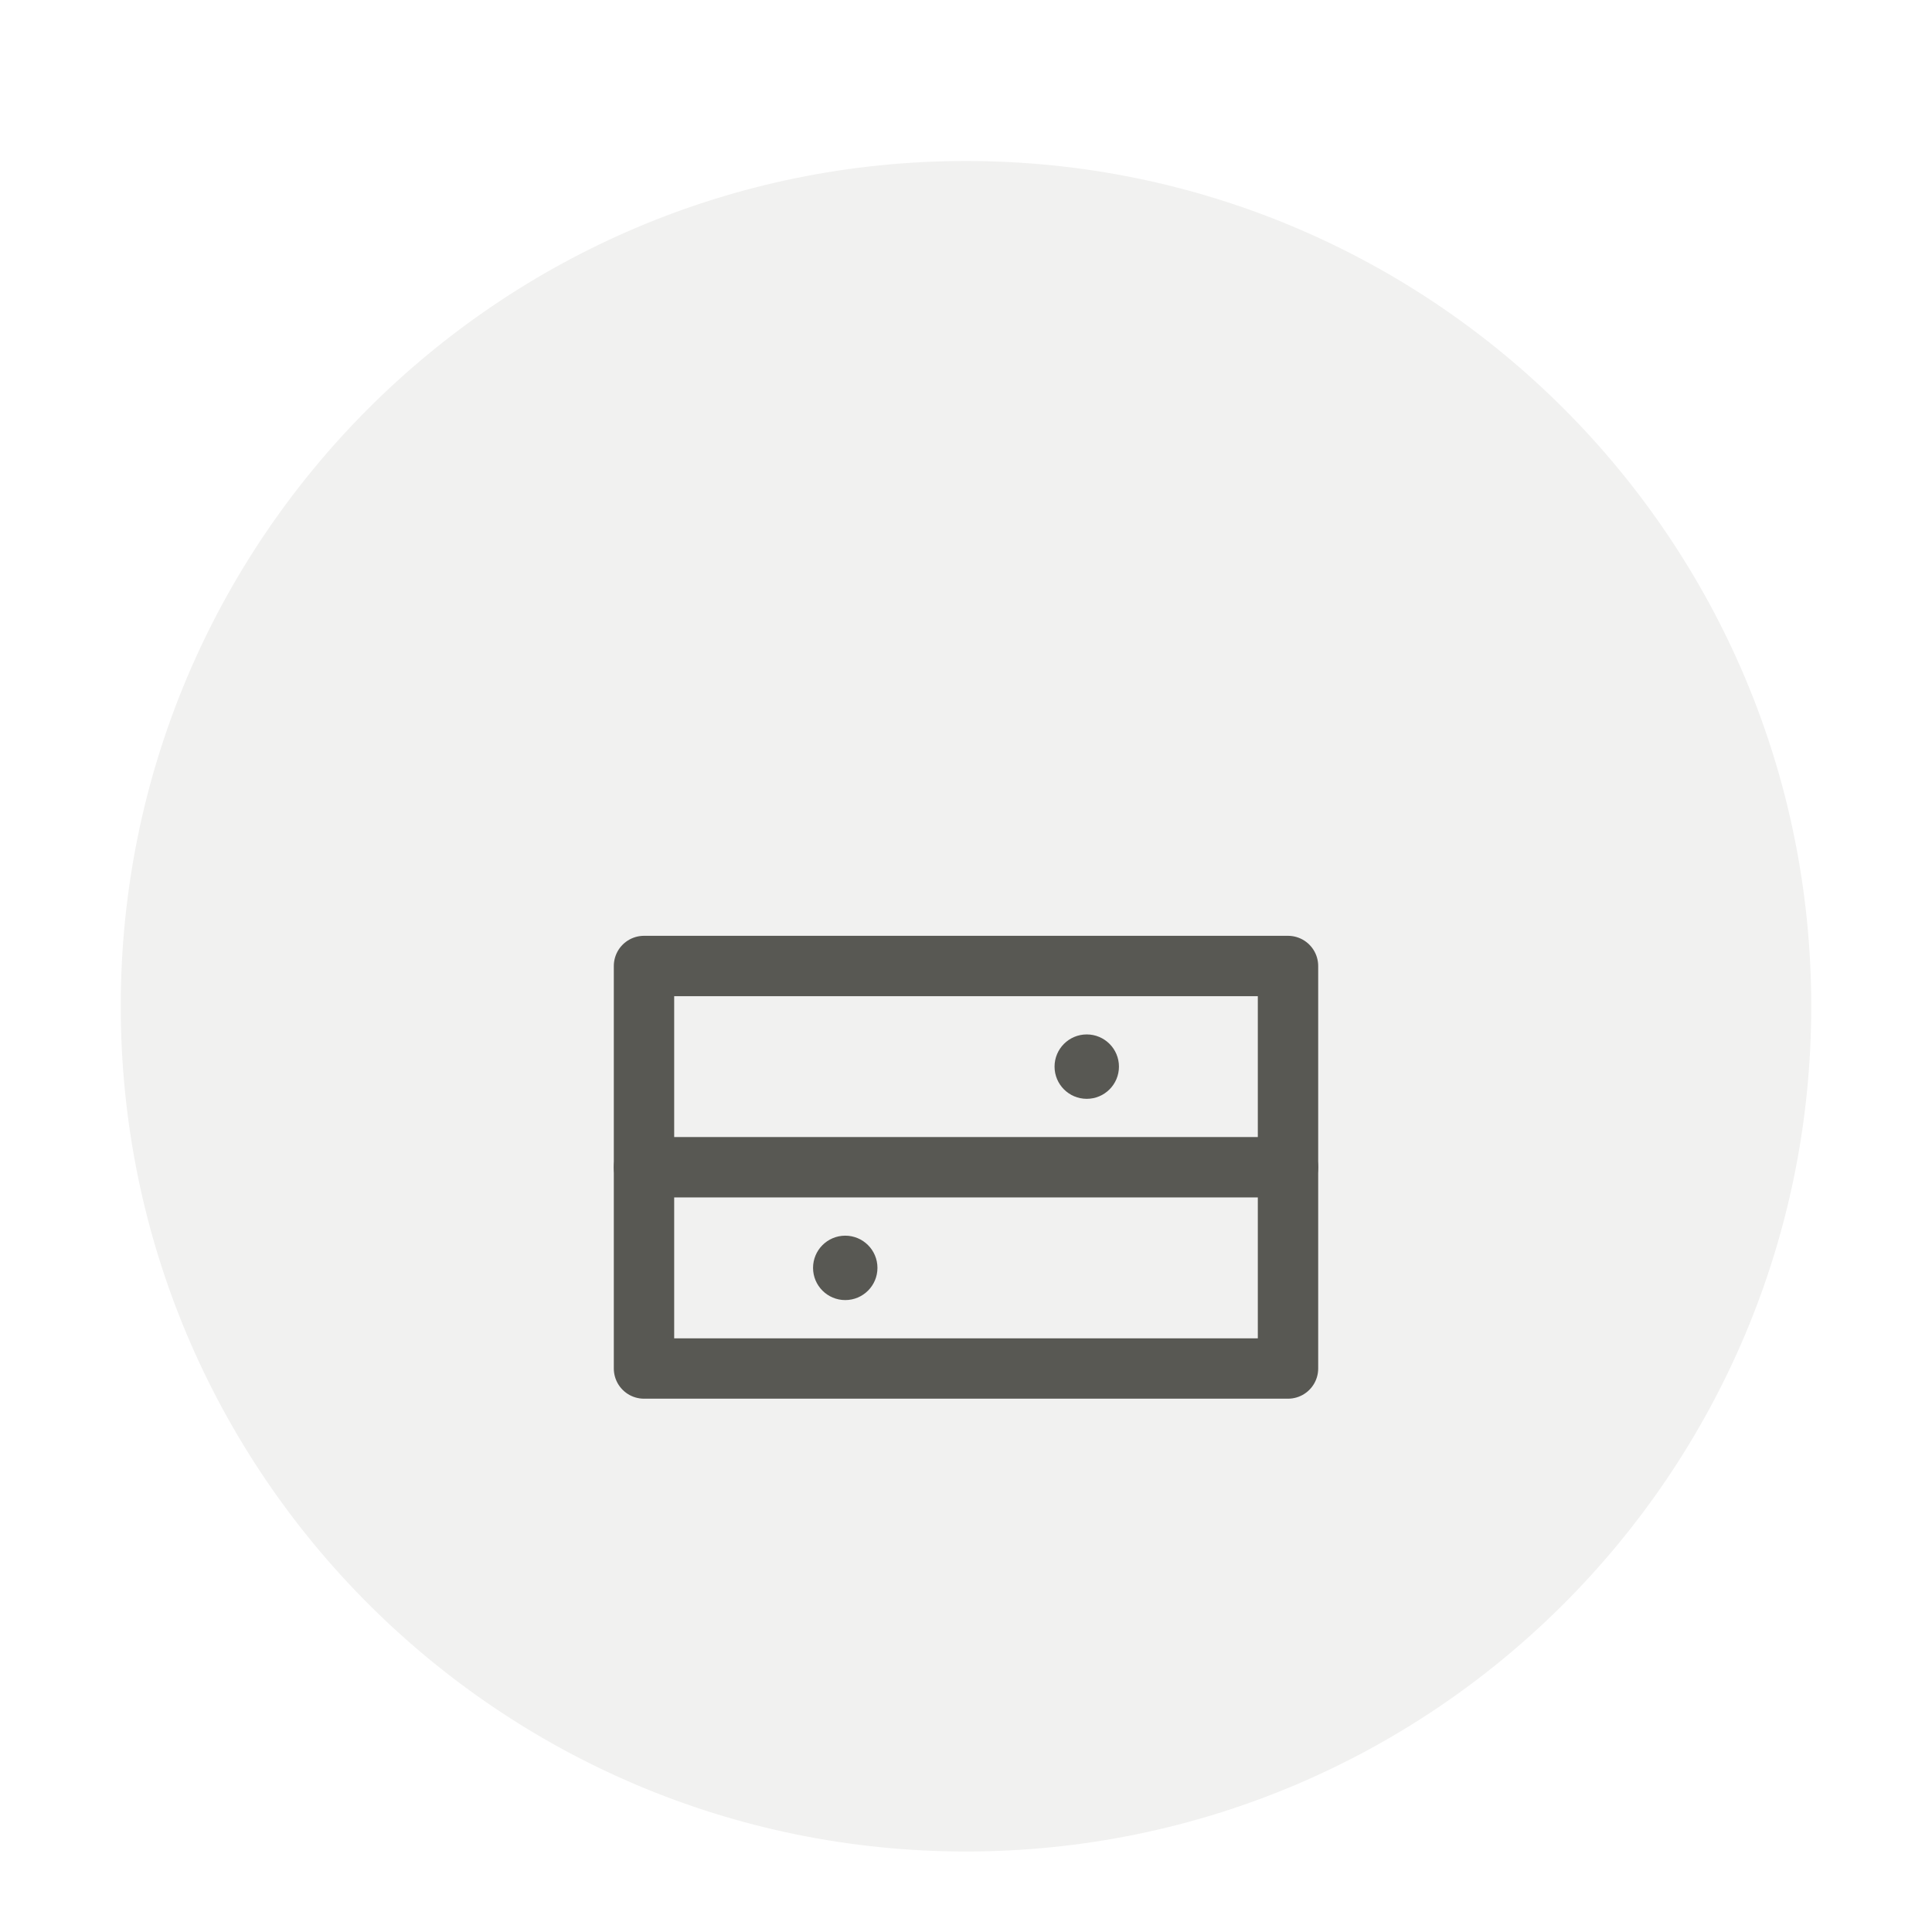
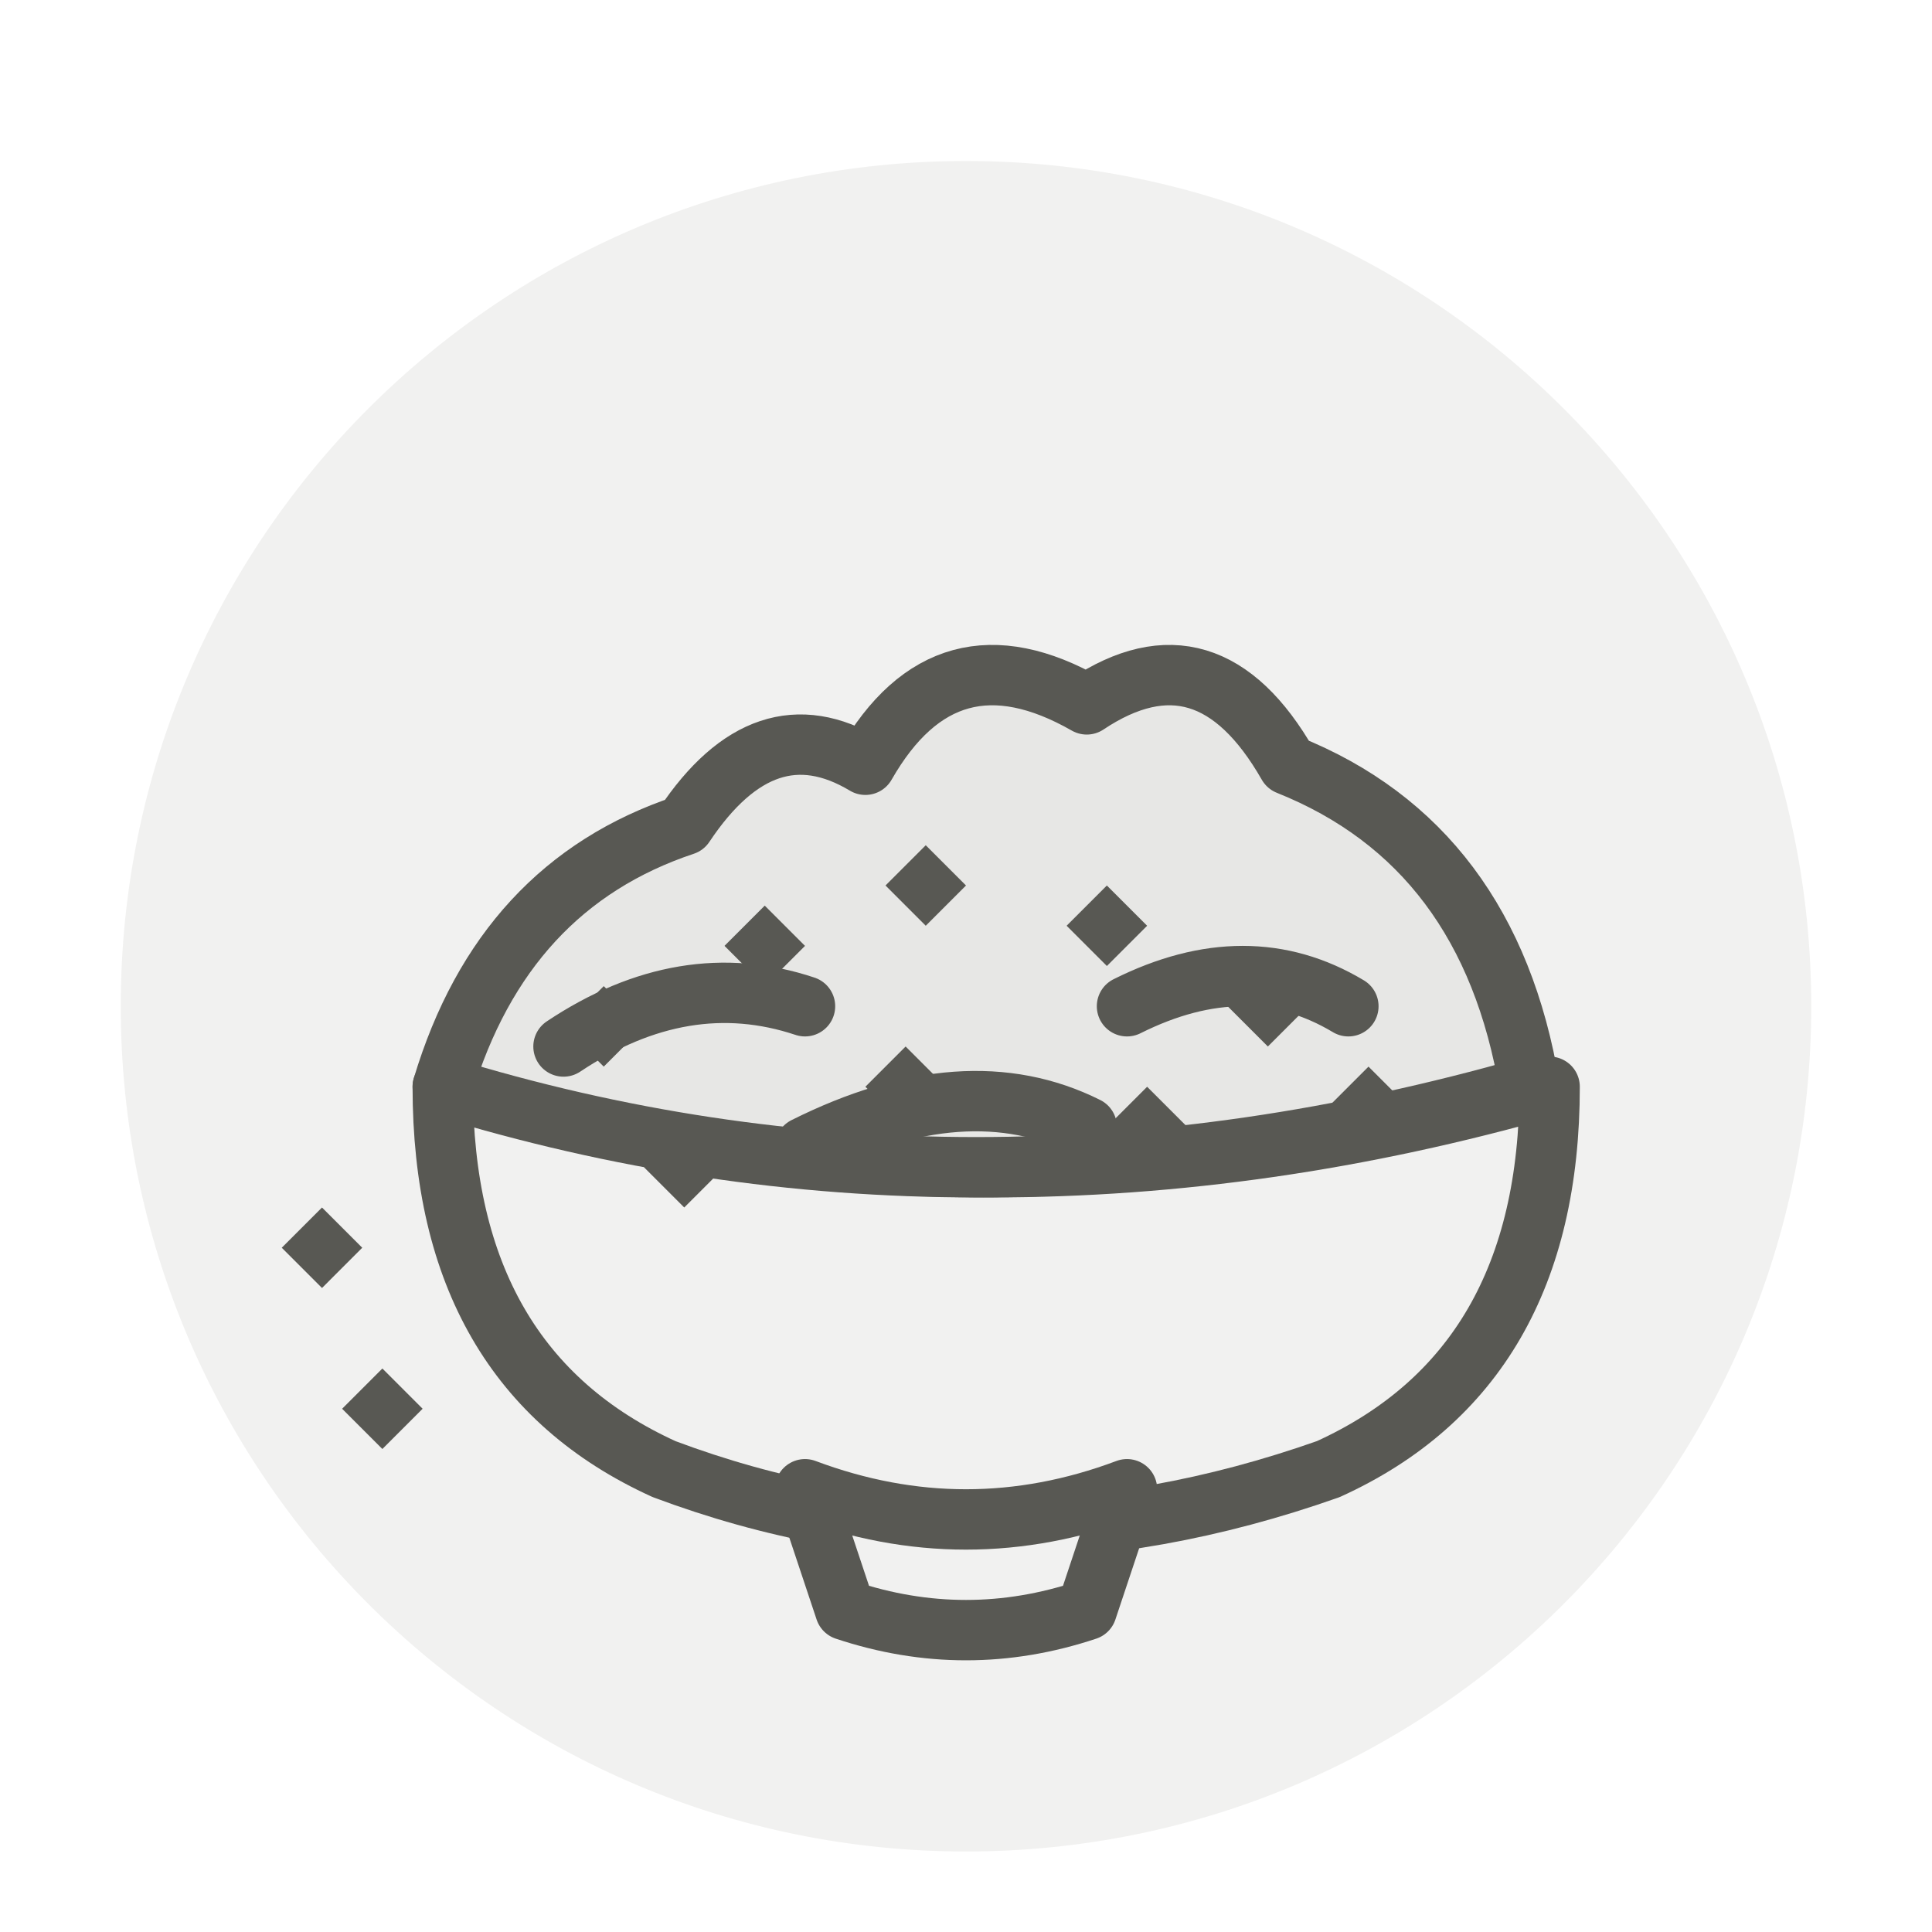
<svg xmlns="http://www.w3.org/2000/svg" viewBox="0 0 96 96" width="104" height="104" role="img" aria-label="Muscovado">
  <style>.s{fill:none;stroke:#585853;stroke-width:3;stroke-linecap:round}.f1,.f3,.sf{fill:#f1f1f0;stroke:#585853;stroke-width:3;stroke-linejoin:round}.f2{fill:#e7e7e5;stroke:#585853;stroke-width:3;stroke-linejoin:round}.dot{fill:#585853}.bg{fill:#f1f1f0}@media(prefers-color-scheme:dark){.s,.f1,.f2,.f3,.sf{stroke:#b8b5ae}.f1,.f3,.sf{fill:#242422}.f2{fill:#2c2c29}.dot{fill:#b8b5ae}.bg{fill:#242422}}</style>
  <circle class="bg" cx="48" cy="50" r="42" />
-   <path class="f1 sf" d="M32 68V48h32v20z" />
-   <path class="s" d="M32 58h32" />
-   <circle class="dot" cx="42" cy="63" r="1.6" />
-   <circle class="dot" cx="54" cy="53" r="1.6" />
+   <path class="f1 sf" d="M22 54q0 14 11 19q16 6 33 0q11-5 11-19q-28 8-55 0z" />
+   <path class="f2 sf" d="M22 54q3-10 12-13q4-6 9-3q4-7 11-3q6-4 10 3q10 4 12 16q-28 8-54 0z" />
+   <path class="f1 sf" d="M40 74q8 3 16 0l-2 6q-6 2-12 0z" />
+   <path class="s" d="M28 52q6-4 12-2M40 57q8-4 14-1M56 50q6-3 11 0" stroke-width="1.5" />
+   <path class="dot" d="M30 49l2 2l-2 2l-2-2zM38 45l2 2l-2 2l-2-2zM46 42l2 2l-2 2l-2-2zM55 44l2 2l-2 2l-2-2zM63 48l2 2l-2 2l-2-2zM34 56l2 2l-2 2l-2-2zM45 52l2 2l-2 2l-2-2zM57 54l2 2l-2 2l-2-2zM68 53l2 2l-2 2l-2-2zM16 60l2 2l-2 2l-2-2zM19 68l2 2l-2 2l-2-2z" />
</svg>
